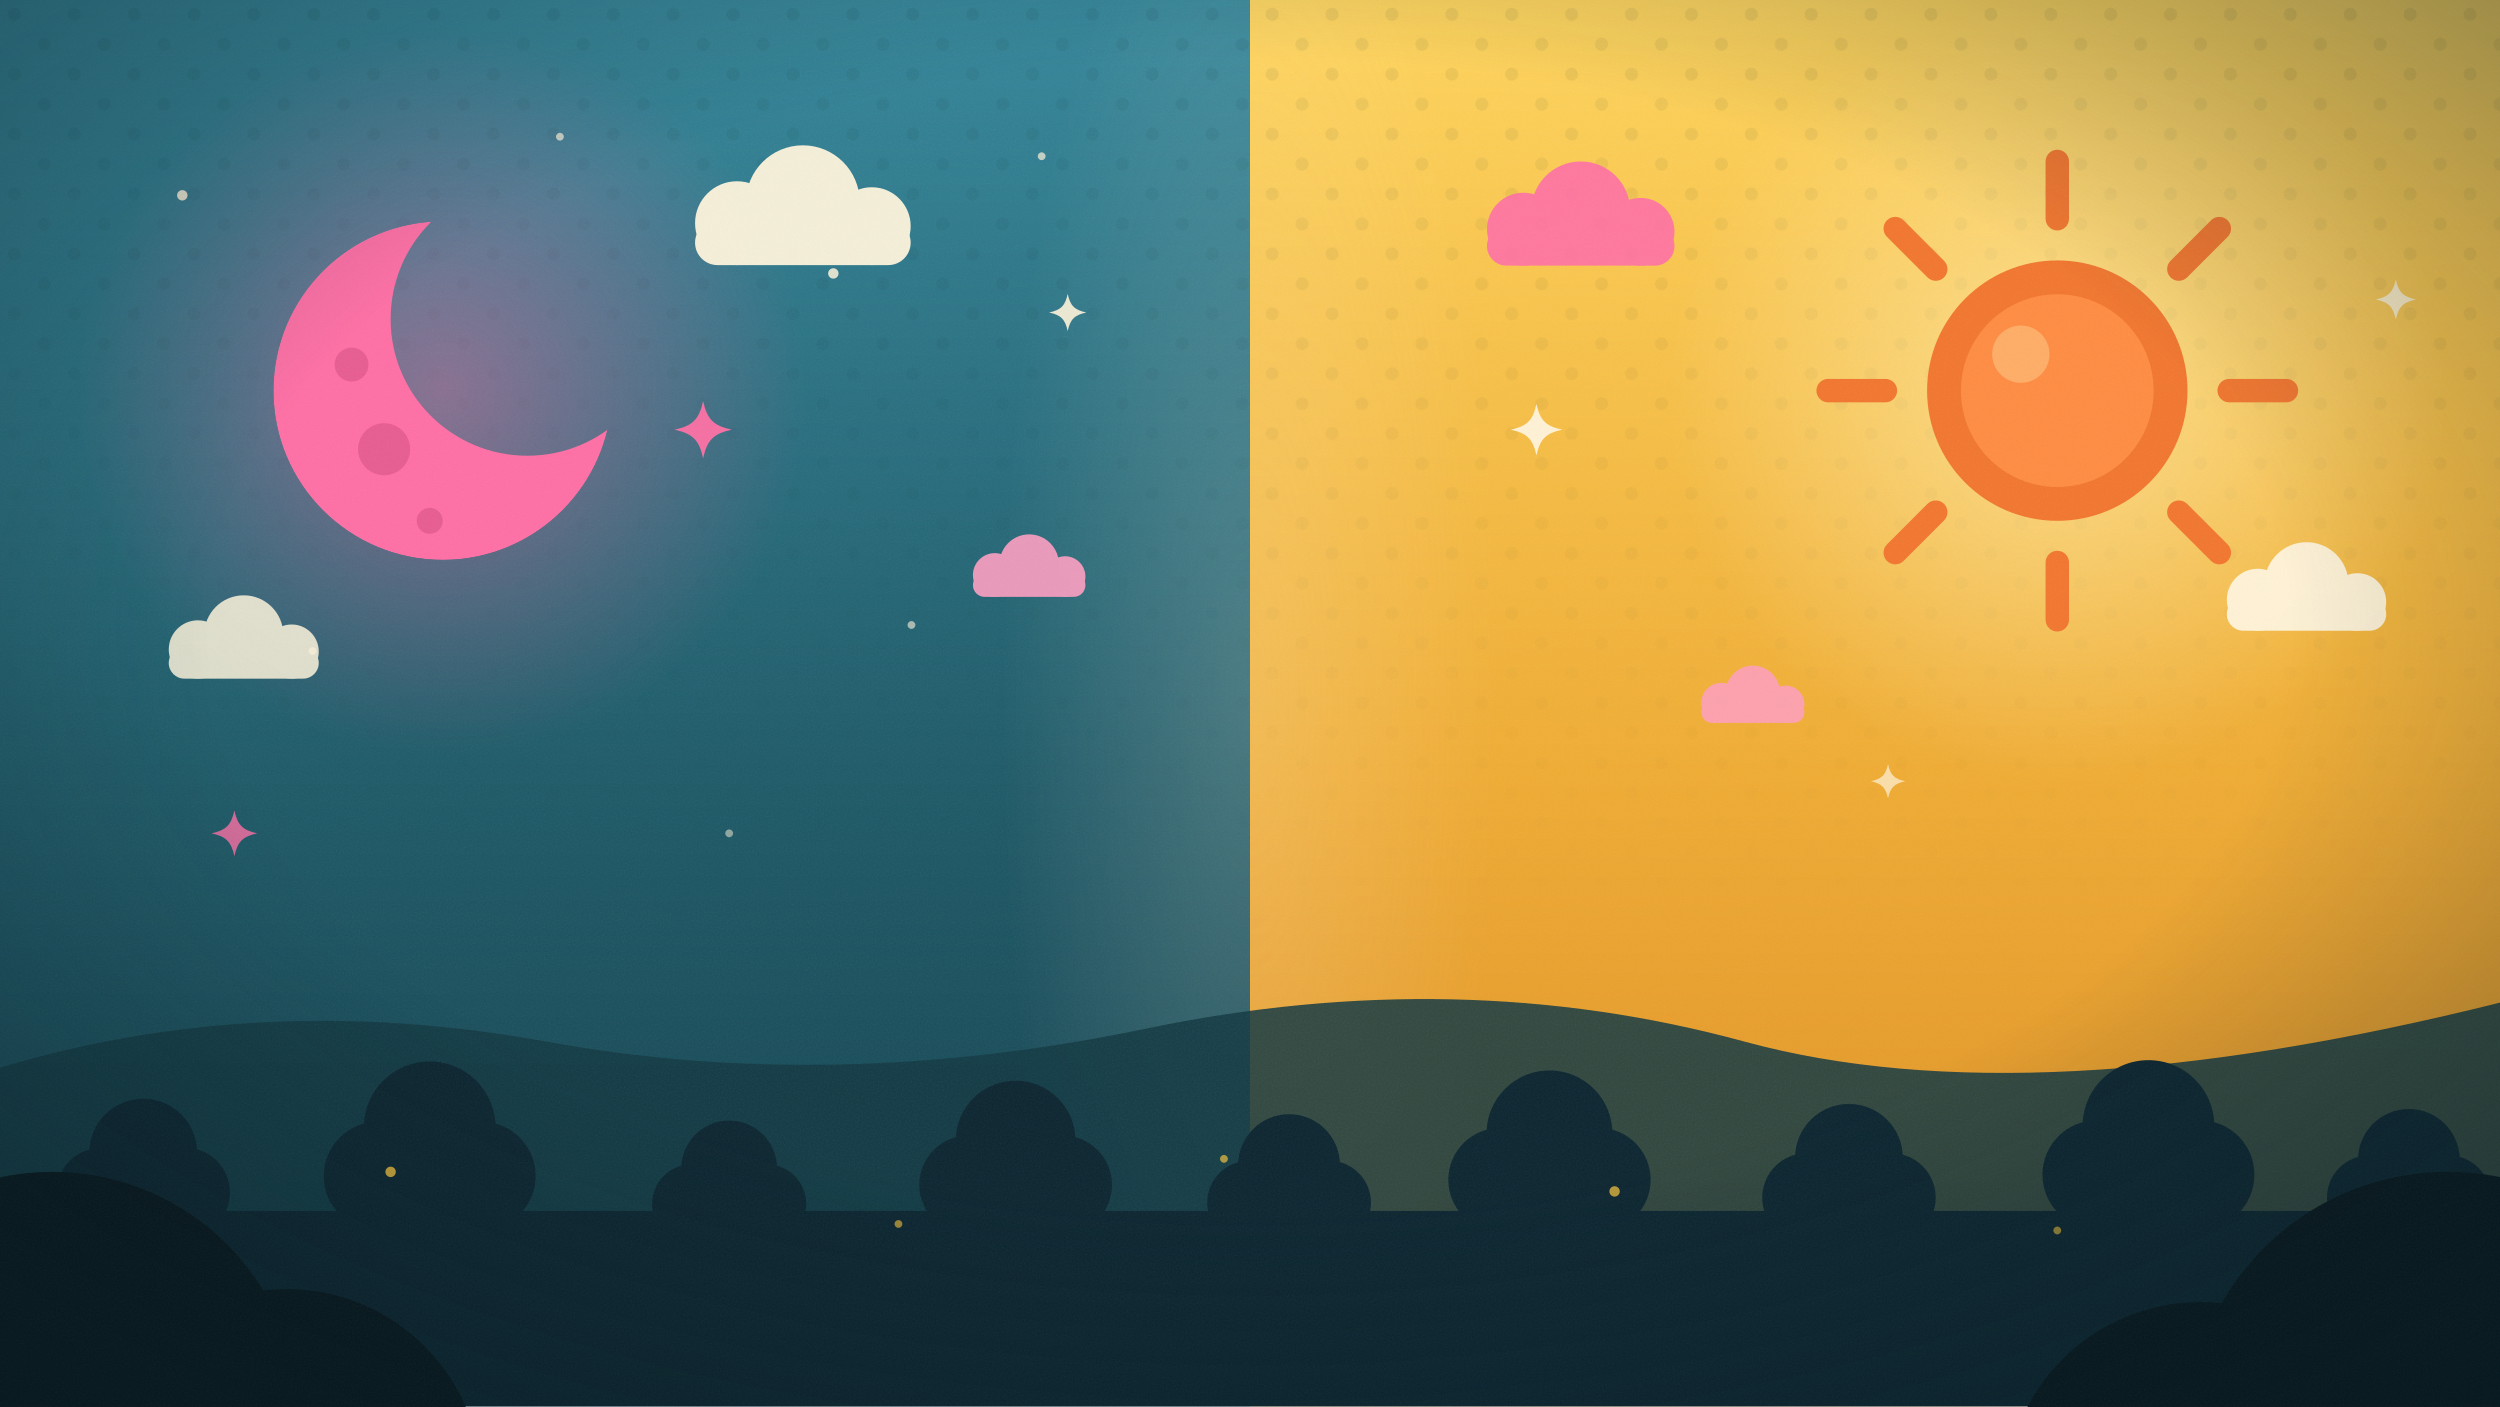
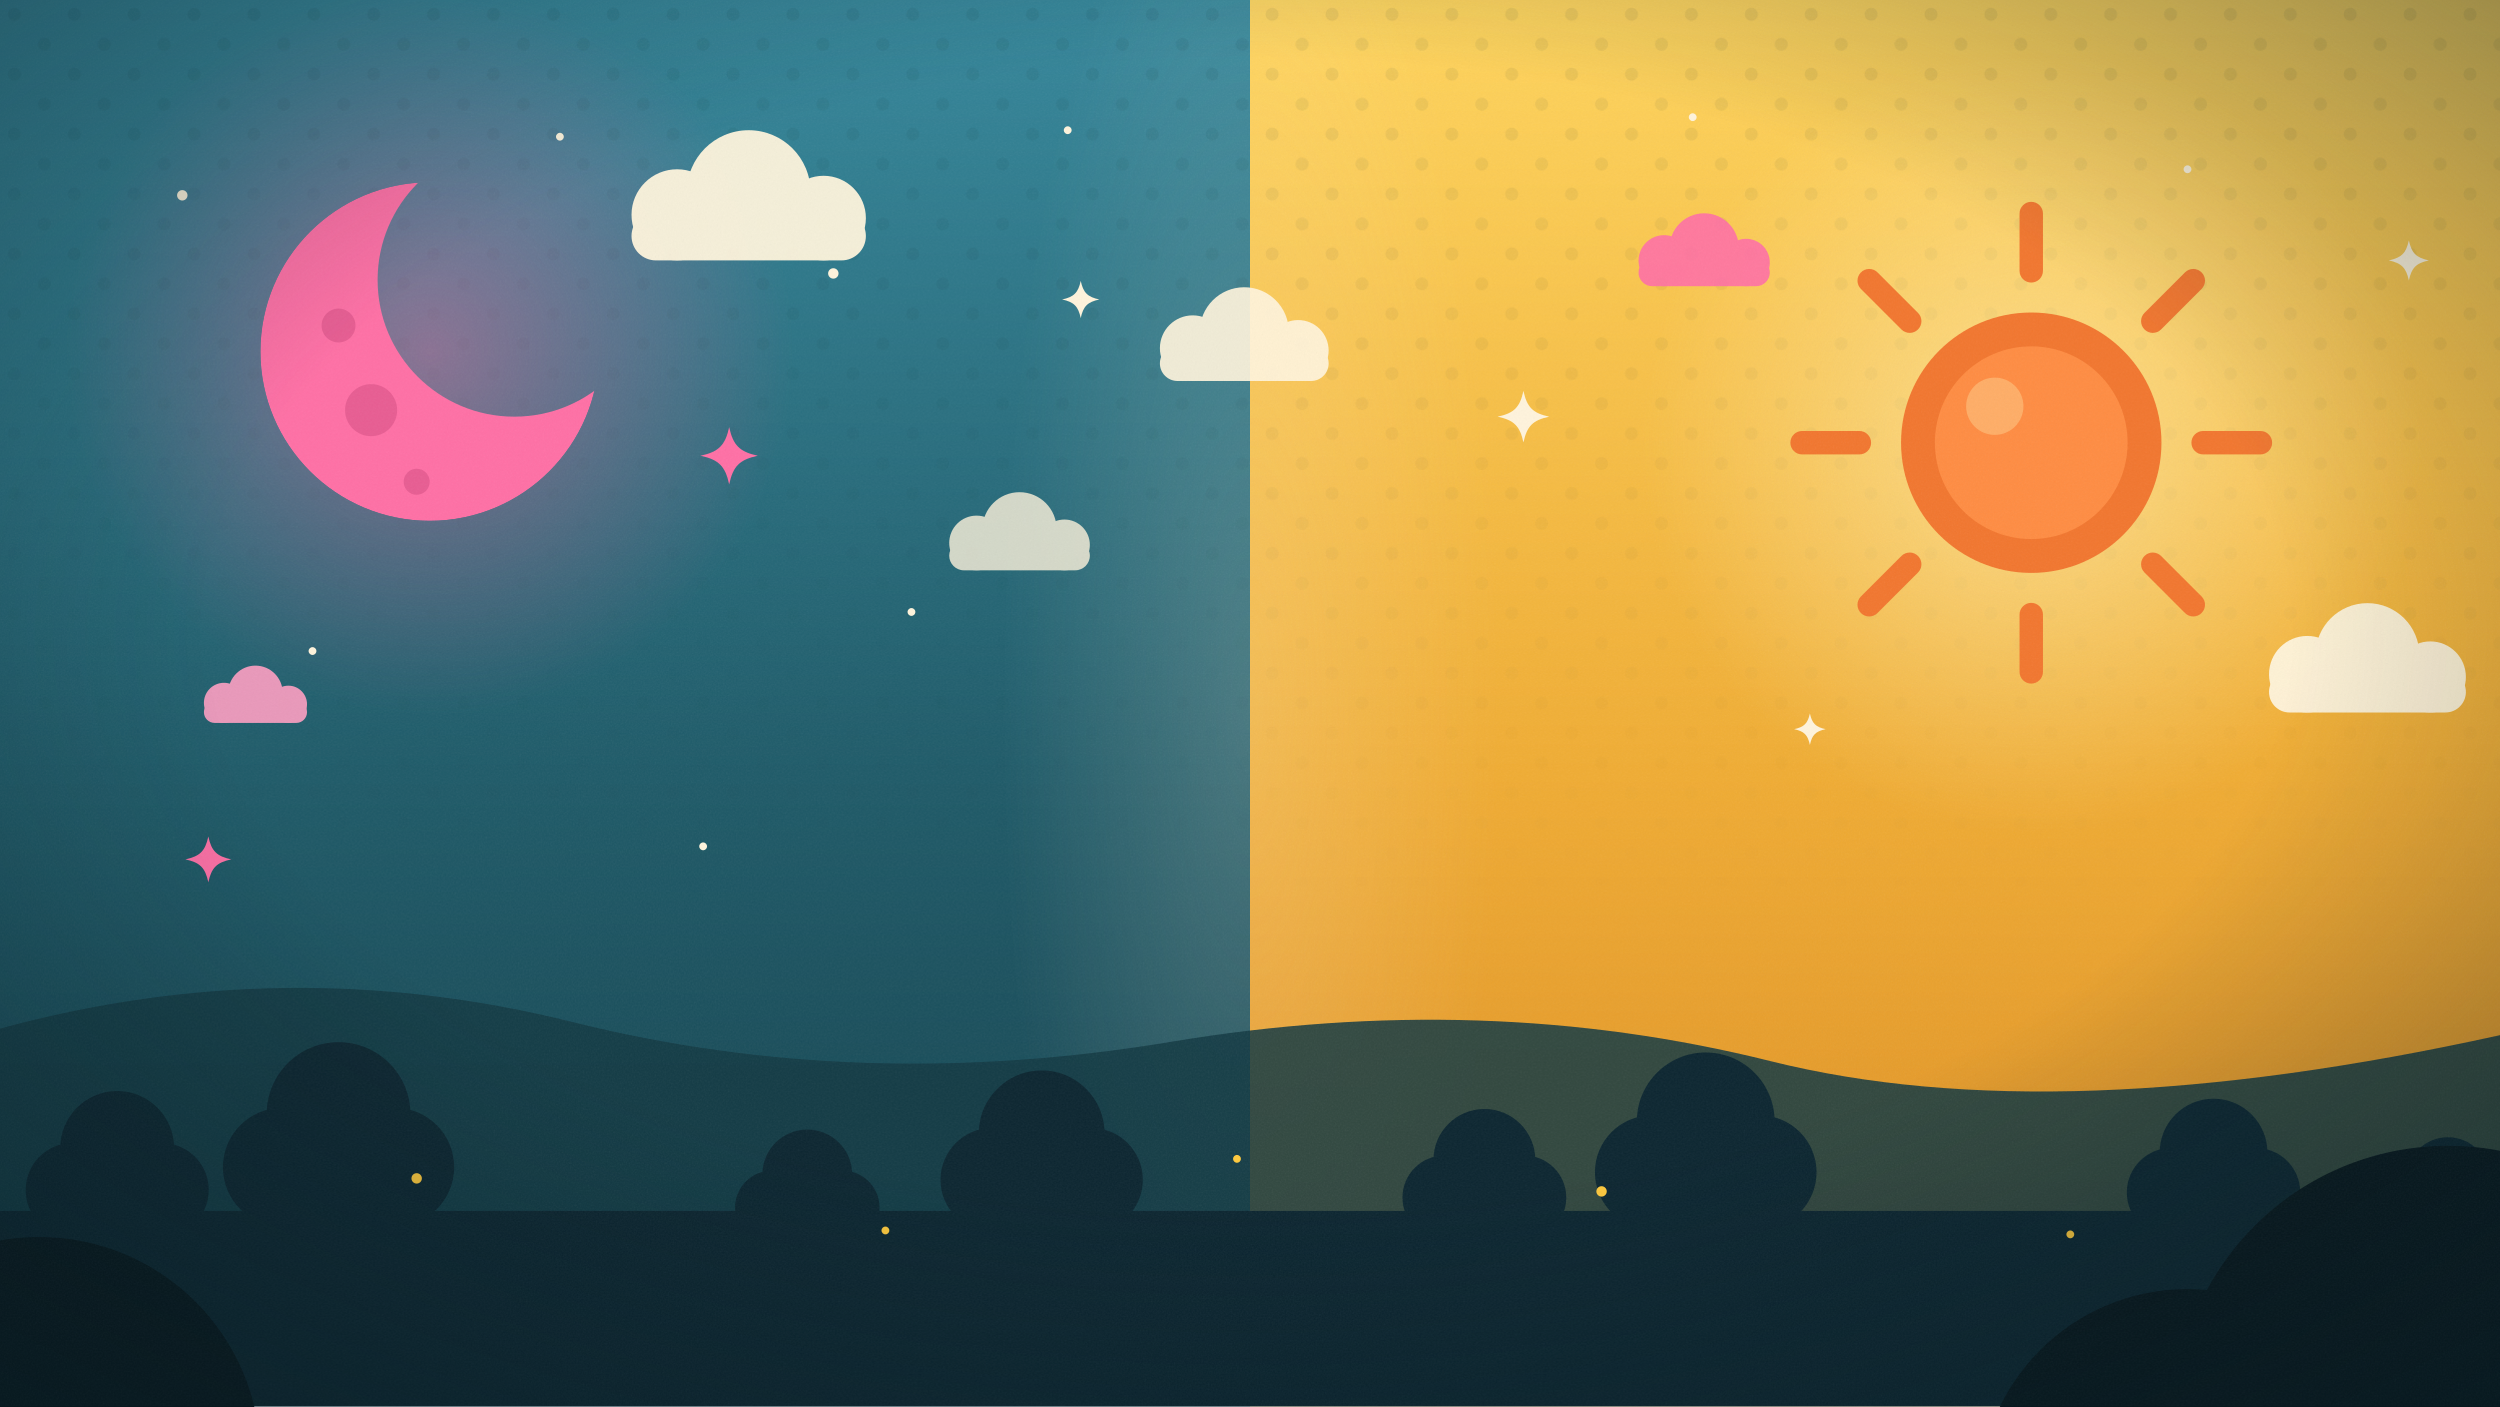
<svg xmlns="http://www.w3.org/2000/svg" width="1920" height="1080" version="1.1" viewBox="0 0 1920 1080">
+   <style>
+         @keyframes drift {
+             from { transform: translateX(-22px); }
+             to   { transform: translateX(22px); }
+         }
+         @keyframes floaty {
+             from { transform: translateY(-7px); }
+             to   { transform: translateY(7px); }
+         }
+         @keyframes raysSpin {
+             to { transform: rotate(360deg); }
+         }
+         @keyframes twinkle {
+             0%, 100% { opacity: 0.35; }
+             50%      { opacity: 1; }
+         }
+         @keyframes flicker {
+             0%, 100% { opacity: 0.15; transform: translateY(0); }
+             50%      { opacity: 0.85; transform: translateY(-6px); }
+         }
+         .drift   { animation: drift 18s ease-in-out infinite alternate; }
+         .drift-2 { animation: drift 26s ease-in-out infinite alternate; animation-delay: -9s; }
+         .drift-3 { animation: drift 22s ease-in-out infinite alternate-reverse; animation-delay: -4s; }
+         .floaty  { animation: floaty 9s ease-in-out infinite alternate; }
+         .rays    { animation: raysSpin 90s linear infinite; }
+         .tw      { animation: twinkle 4s ease-in-out infinite; }
+         .tw-2    { animation: twinkle 5.5s ease-in-out infinite; animation-delay: -2s; }
+         .tw-3    { animation: twinkle 3.2s ease-in-out infinite; animation-delay: -1.2s; }
+         .ff      { animation: flicker 6s ease-in-out infinite; }
+         .ff-2    { animation: flicker 7.5s ease-in-out infinite; animation-delay: -3s; }
+         .ff-3    { animation: flicker 5s ease-in-out infinite; animation-delay: -1.5s; }
+         @media (prefers-reduced-motion: reduce) {
+             * { animation: none !important; }
+         }
+     </style>
  <defs>
    <linearGradient id="nightSky" x1="0" x2="0" y1="0" y2="1">
      <stop offset="0" stop-color="#35879B" />
      <stop offset="0.55" stop-color="#1E5A68" />
      <stop offset="1" stop-color="#143F4B" />
    </linearGradient>
    <linearGradient id="daySky" x1="0" x2="0" y1="0" y2="1">
      <stop offset="0" stop-color="#FFD45C" />
      <stop offset="0.55" stop-color="#F0AC33" />
      <stop offset="1" stop-color="#DB8B22" />
    </linearGradient>
    <radialGradient id="moonGlow">
      <stop offset="0" stop-color="#FF6FA5" stop-opacity="0.45" />
      <stop offset="1" stop-color="#FF6FA5" stop-opacity="0" />
    </radialGradient>
    <radialGradient id="sunGlow">
      <stop offset="0" stop-color="#FFE9A8" stop-opacity="0.7" />
      <stop offset="1" stop-color="#FFE9A8" stop-opacity="0" />
    </radialGradient>
    <radialGradient id="seamGlow">
      <stop offset="0" stop-color="#FFF4DC" stop-opacity="0.18" />
      <stop offset="1" stop-color="#FFF4DC" stop-opacity="0" />
    </radialGradient>
    <radialGradient id="vignette" cx="0.5" cy="0.45" r="0.75">
      <stop offset="0.55" stop-color="#071B22" stop-opacity="0" />
      <stop offset="1" stop-color="#071B22" stop-opacity="0.5" />
    </radialGradient>
    <pattern id="dots" x="0" y="0" width="46" height="46" patternUnits="userSpaceOnUse">
      <circle cx="11" cy="11" r="5" fill="#071B22" opacity="0.07" />
      <circle cx="34" cy="34" r="5" fill="#071B22" opacity="0.07" />
    </pattern>
    <linearGradient id="dotsFadeGrad" x1="0" x2="0" y1="0" y2="1">
      <stop offset="0" stop-color="#fff" />
      <stop offset="0.65" stop-color="#000" />
    </linearGradient>
    <mask id="dotsFade">
      <rect width="1920" height="1080" fill="url(#dotsFadeGrad)" />
    </mask>
-     <filter id="grain" x="0" y="0" width="100%" height="100%">
+     <filter id="grainF" x="0" y="0" width="100%" height="100%">
      <feTurbulence type="fractalNoise" baseFrequency="0.8" numOctaves="2" stitchTiles="stitch" />
      <feColorMatrix type="saturate" values="0" />
      <feComponentTransfer>
        <feFuncA type="linear" slope="0.07" intercept="0" />
      </feComponentTransfer>
    </filter>
+     <pattern id="grain" x="0" y="0" width="240" height="240" patternUnits="userSpaceOnUse">
+       <rect width="240" height="240" filter="url(#grainF)" />
+     </pattern>
    <mask id="crescent">
-       <circle cx="340" cy="300" r="130" fill="#fff" />
-       <circle cx="405" cy="245" r="105" fill="#000" />
+       <circle cx="330" cy="270" r="130" fill="#fff" />
+       <circle cx="395" cy="215" r="105" fill="#000" />
    </mask>
    <g id="cloud">
      <circle cx="40" cy="36" r="28" />
      <circle cx="84" cy="22" r="38" />
      <circle cx="130" cy="38" r="26" />
      <rect x="12" y="34" width="144" height="30" rx="15" />
    </g>
    <path id="spark" d="M0 -22 C3 -8 8 -3 22 0 C8 3 3 8 0 22 C-3 8 -8 3 -22 0 C-8 -3 -3 -8 0 -22 Z" />
    <rect id="ray" x="-9" y="-185" width="18" height="62" rx="9" />
    <g id="tree">
      <circle cx="0" cy="-72" r="46" />
      <circle cx="-36" cy="-38" r="38" />
      <circle cx="36" cy="-38" r="38" />
      <rect x="-10" y="-34" width="20" height="70" rx="9" />
    </g>
  </defs>
  <rect x="0" y="0" width="960" height="1080" fill="url(#nightSky)" />
  <rect x="960" y="0" width="960" height="1080" fill="url(#daySky)" />
  <ellipse cx="960" cy="540" rx="190" ry="700" fill="url(#seamGlow)" />
  <rect width="1920" height="1080" fill="url(#dots)" mask="url(#dotsFade)" />
-   <circle cx="340" cy="300" r="280" fill="url(#moonGlow)" />
-   <g mask="url(#crescent)">
-     <circle cx="340" cy="300" r="130" fill="#FF6FA5" />
-     <circle cx="295" cy="345" r="20" fill="#E85C92" />
-     <circle cx="270" cy="280" r="13" fill="#E85C92" />
-     <circle cx="330" cy="400" r="10" fill="#E85C92" />
+   <g class="floaty">
+     <circle cx="330" cy="270" r="280" fill="url(#moonGlow)" />
+     <g mask="url(#crescent)">
+       <circle cx="330" cy="270" r="130" fill="#FF6FA5" />
+       <circle cx="285" cy="315" r="20" fill="#E85C92" />
+       <circle cx="260" cy="250" r="13" fill="#E85C92" />
+       <circle cx="320" cy="370" r="10" fill="#E85C92" />
+     </g>
  </g>
  <g fill="#FFF4DC">
-     <circle cx="140" cy="150" r="4" opacity="0.9" />
-     <circle cx="430" cy="105" r="3" opacity="0.7" />
-     <circle cx="640" cy="210" r="4" opacity="0.85" />
-     <circle cx="800" cy="120" r="3" opacity="0.7" />
-     <circle cx="240" cy="500" r="3" opacity="0.6" />
-     <circle cx="700" cy="480" r="3" opacity="0.6" />
-     <circle cx="560" cy="640" r="3" opacity="0.5" />
-   </g>
-   <use href="#spark" x="0" y="0" transform="translate(540 330)" fill="#FF6FA5" opacity="0.95" />
-   <use href="#spark" transform="translate(820 240) scale(0.65)" fill="#FFF4DC" opacity="0.9" />
-   <use href="#spark" transform="translate(180 640) scale(0.8)" fill="#FF6FA5" opacity="0.8" />
-   <use href="#cloud" transform="translate(520 130) scale(1.15)" fill="#FFF4DC" opacity="0.95" />
-   <use href="#cloud" transform="translate(120 470) scale(0.8)" fill="#FFF4DC" opacity="0.85" />
-   <use href="#cloud" transform="translate(740 420) scale(0.6)" fill="#FF9FC2" opacity="0.9" />
-   <circle cx="1580" cy="300" r="300" fill="url(#sunGlow)" />
-   <g fill="#F2762E" transform="translate(1580 300)">
-     <use href="#ray" />
-     <use href="#ray" transform="rotate(45)" />
-     <use href="#ray" transform="rotate(90)" />
-     <use href="#ray" transform="rotate(135)" />
-     <use href="#ray" transform="rotate(180)" />
-     <use href="#ray" transform="rotate(225)" />
-     <use href="#ray" transform="rotate(270)" />
-     <use href="#ray" transform="rotate(315)" />
-   </g>
-   <circle cx="1580" cy="300" r="100" fill="#F2762E" />
-   <circle cx="1580" cy="300" r="74" fill="#FF8C42" />
-   <circle cx="1552" cy="272" r="22" fill="#FFAD66" />
-   <use href="#cloud" transform="translate(1130 140) scale(1.0)" fill="#FF6FA5" opacity="0.9" />
-   <use href="#cloud" transform="translate(1700 430) scale(0.85)" fill="#FFF4DC" opacity="0.95" />
-   <use href="#cloud" transform="translate(1300 520) scale(0.55)" fill="#FF9FC2" opacity="0.85" />
-   <use href="#spark" transform="translate(1180 330) scale(0.9)" fill="#FFF4DC" opacity="0.95" />
-   <use href="#spark" transform="translate(1840 230) scale(0.7)" fill="#FFF4DC" opacity="0.85" />
-   <use href="#spark" transform="translate(1450 600) scale(0.6)" fill="#FFF4DC" opacity="0.7" />
-   <path d="M0 820 Q200 760 420 800 T880 790 T1340 800 T1920 770 L1920 1080 L0 1080 Z" fill="#123842" opacity="0.85" />
+     <circle class="tw" cx="140" cy="150" r="4" />
+     <circle class="tw-2" cx="430" cy="105" r="3" />
+     <circle class="tw-3" cx="640" cy="210" r="4" />
+     <circle class="tw-2" cx="820" cy="100" r="3" />
+     <circle class="tw" cx="240" cy="500" r="3" />
+     <circle class="tw-3" cx="700" cy="470" r="3" />
+     <circle class="tw" cx="540" cy="650" r="3" />
+   </g>
+   <g class="tw-2">
+     <use href="#spark" transform="translate(560 350)" fill="#FF6FA5" />
+   </g>
+   <g class="tw">
+     <use href="#spark" transform="translate(830 230) scale(0.65)" fill="#FFF4DC" />
+   </g>
+   <g class="tw-3">
+     <use href="#spark" transform="translate(160 660) scale(0.8)" fill="#FF6FA5" />
+   </g>
+   <g class="drift">
+     <use href="#cloud" transform="translate(470 120) scale(1.25)" fill="#FFF4DC" opacity="0.95" />
+   </g>
+   <g class="drift-3">
+     <use href="#cloud" transform="translate(150 520) scale(0.55)" fill="#FF9FC2" opacity="0.9" />
+   </g>
+   <g class="drift-2">
+     <use href="#cloud" transform="translate(720 390) scale(0.75)" fill="#FFF4DC" opacity="0.8" />
+   </g>
+   <g class="drift-2">
+     <use href="#cloud" transform="translate(880 235) scale(0.9)" fill="#FFF4DC" opacity="0.92" />
+   </g>
+   <circle cx="1560" cy="340" r="300" fill="url(#sunGlow)" />
+   <g transform="translate(1560 340)">
+     <g class="rays" fill="#F2762E">
+       <use href="#ray" />
+       <use href="#ray" transform="rotate(45)" />
+       <use href="#ray" transform="rotate(90)" />
+       <use href="#ray" transform="rotate(135)" />
+       <use href="#ray" transform="rotate(180)" />
+       <use href="#ray" transform="rotate(225)" />
+       <use href="#ray" transform="rotate(270)" />
+       <use href="#ray" transform="rotate(315)" />
+     </g>
+   </g>
+   <circle cx="1560" cy="340" r="100" fill="#F2762E" />
+   <circle cx="1560" cy="340" r="74" fill="#FF8C42" />
+   <circle cx="1532" cy="312" r="22" fill="#FFAD66" />
+   <g class="drift-3">
+     <use href="#cloud" transform="translate(1250 175) scale(0.7)" fill="#FF6FA5" opacity="0.9" />
+   </g>
+   <g class="drift">
+     <use href="#cloud" transform="translate(1730 480) scale(1.05)" fill="#FFF4DC" opacity="0.95" />
+   </g>
+   <g class="tw">
+     <use href="#spark" transform="translate(1170 320) scale(0.9)" fill="#FFF4DC" />
+   </g>
+   <g class="tw-3">
+     <use href="#spark" transform="translate(1850 200) scale(0.7)" fill="#FFF4DC" />
+   </g>
+   <g class="tw-2">
+     <use href="#spark" transform="translate(1390 560) scale(0.55)" fill="#FFF4DC" />
+   </g>
+   <g fill="#FFF4DC">
+     <circle class="tw-3" cx="1300" cy="90" r="3" />
+     <circle class="tw" cx="1680" cy="130" r="3" />
+   </g>
+   <path d="M0 790 Q220 730 440 785 T900 800 T1360 815 T1920 795 L1920 1080 L0 1080 Z" fill="#123842" opacity="0.85" />
  <g fill="#0B2530">
    <rect x="0" y="930" width="1920" height="150" />
-     <use href="#tree" transform="translate(110 950) scale(0.9)" />
-     <use href="#tree" transform="translate(330 945) scale(1.1)" />
-     <use href="#tree" transform="translate(560 955) scale(0.8)" />
-     <use href="#tree" transform="translate(780 948) scale(1.0)" />
-     <use href="#tree" transform="translate(990 956) scale(0.85)" />
-     <use href="#tree" transform="translate(1190 946) scale(1.05)" />
-     <use href="#tree" transform="translate(1420 954) scale(0.9)" />
-     <use href="#tree" transform="translate(1650 944) scale(1.1)" />
-     <use href="#tree" transform="translate(1850 952) scale(0.85)" />
+     <use href="#tree" transform="translate(90 950) scale(0.95)" />
+     <use href="#tree" transform="translate(260 942) scale(1.2)" />
+     <use href="#tree" transform="translate(620 956) scale(0.75)" />
+     <use href="#tree" transform="translate(800 946) scale(1.05)" />
+     <use href="#tree" transform="translate(1140 952) scale(0.85)" />
+     <use href="#tree" transform="translate(1310 944) scale(1.15)" />
+     <use href="#tree" transform="translate(1700 950) scale(0.9)" />
+     <use href="#tree" transform="translate(1880 956) scale(0.7)" />
  </g>
  <g fill="#FFC93C">
-     <circle cx="300" cy="900" r="4" opacity="0.8" />
-     <circle cx="690" cy="940" r="3" opacity="0.6" />
-     <circle cx="1240" cy="915" r="4" opacity="0.7" />
-     <circle cx="1580" cy="945" r="3" opacity="0.6" />
-     <circle cx="940" cy="890" r="3" opacity="0.65" />
+     <circle class="ff" cx="320" cy="905" r="4" />
+     <circle class="ff-2" cx="680" cy="945" r="3" />
+     <circle class="ff-3" cx="1230" cy="915" r="4" />
+     <circle class="ff" cx="1590" cy="948" r="3" />
+     <circle class="ff-2" cx="950" cy="890" r="3" />
  </g>
  <g fill="#06161C">
-     <circle cx="40" cy="1090" r="190" />
-     <circle cx="220" cy="1140" r="150" />
-     <circle cx="1880" cy="1100" r="200" />
-     <circle cx="1690" cy="1150" r="150" />
-   </g>
-   <rect width="1920" height="1080" filter="url(#grain)" />
+     <circle cx="30" cy="1120" r="170" />
+     <circle cx="1880" cy="1090" r="210" />
+     <circle cx="1680" cy="1150" r="160" />
+   </g>
+   <rect width="1920" height="1080" fill="url(#grain)" />
  <rect width="1920" height="1080" fill="url(#vignette)" />
</svg>
